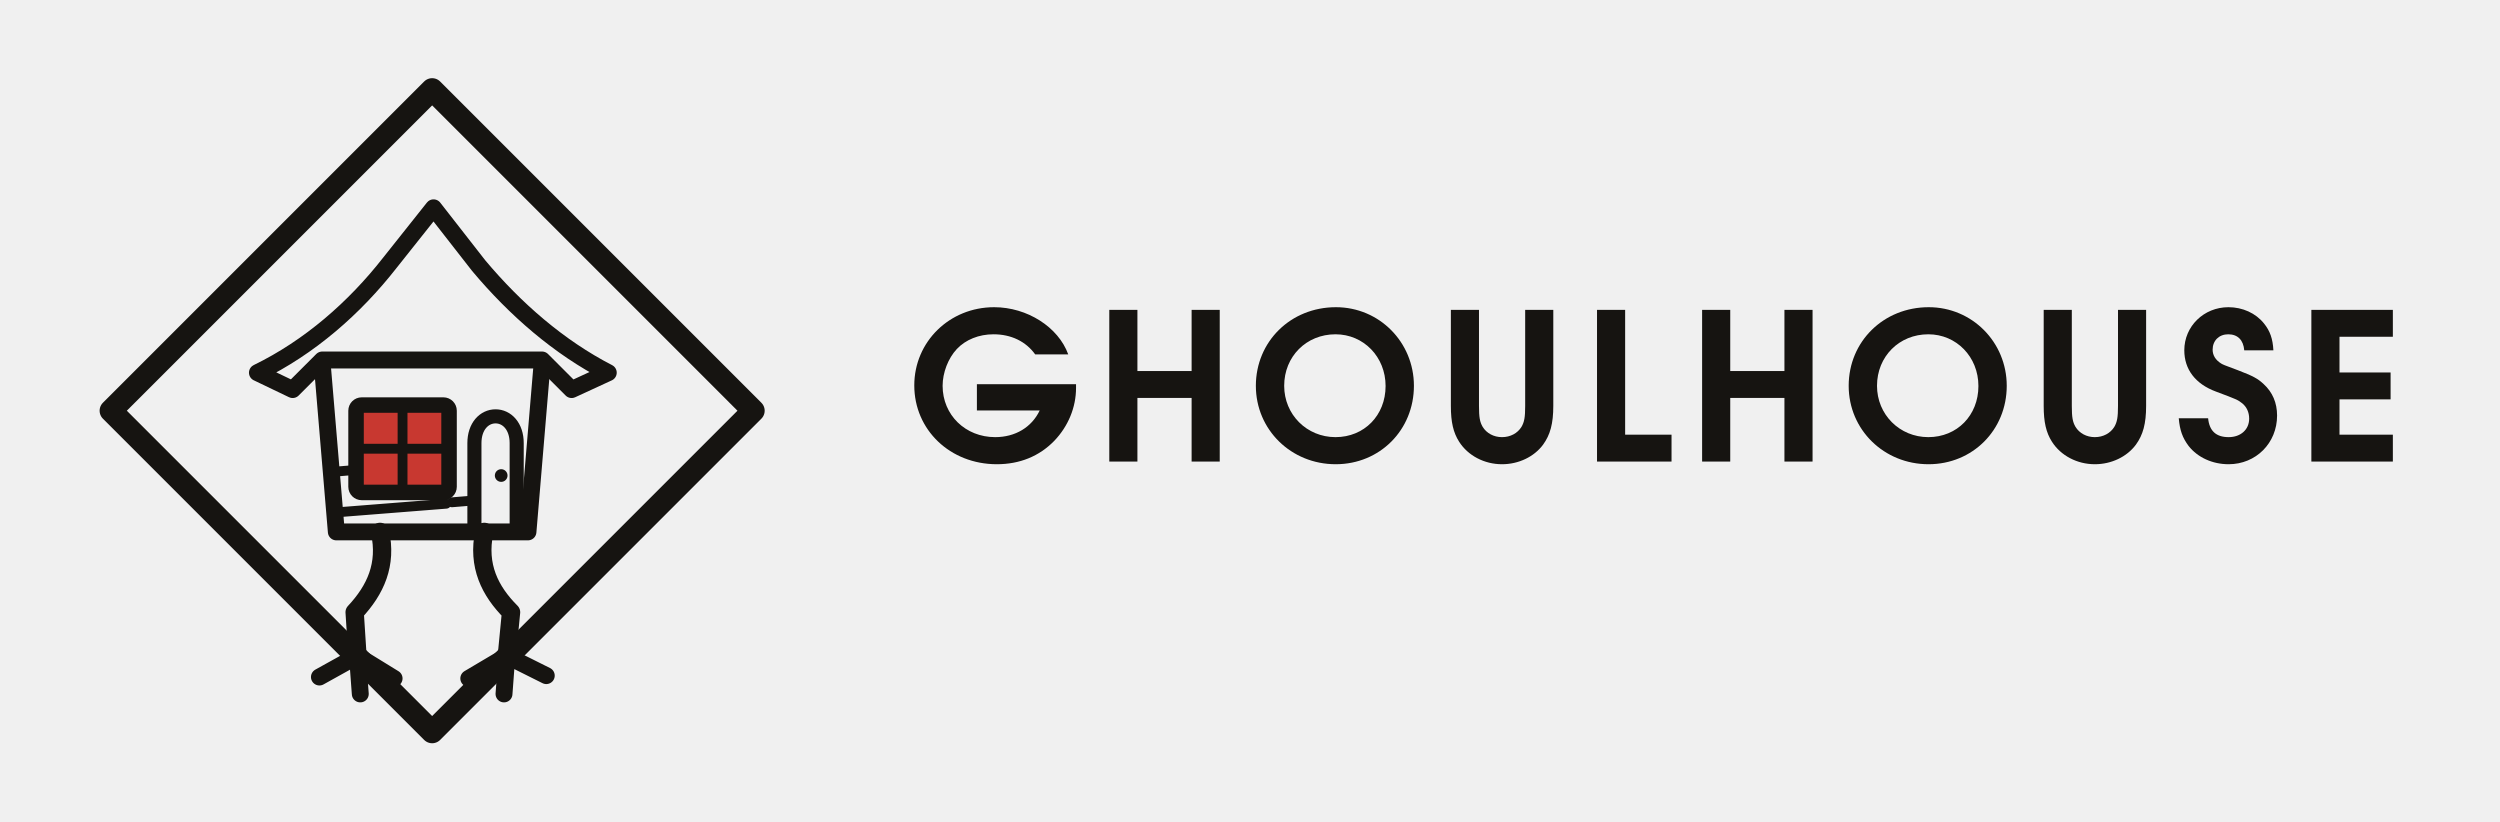
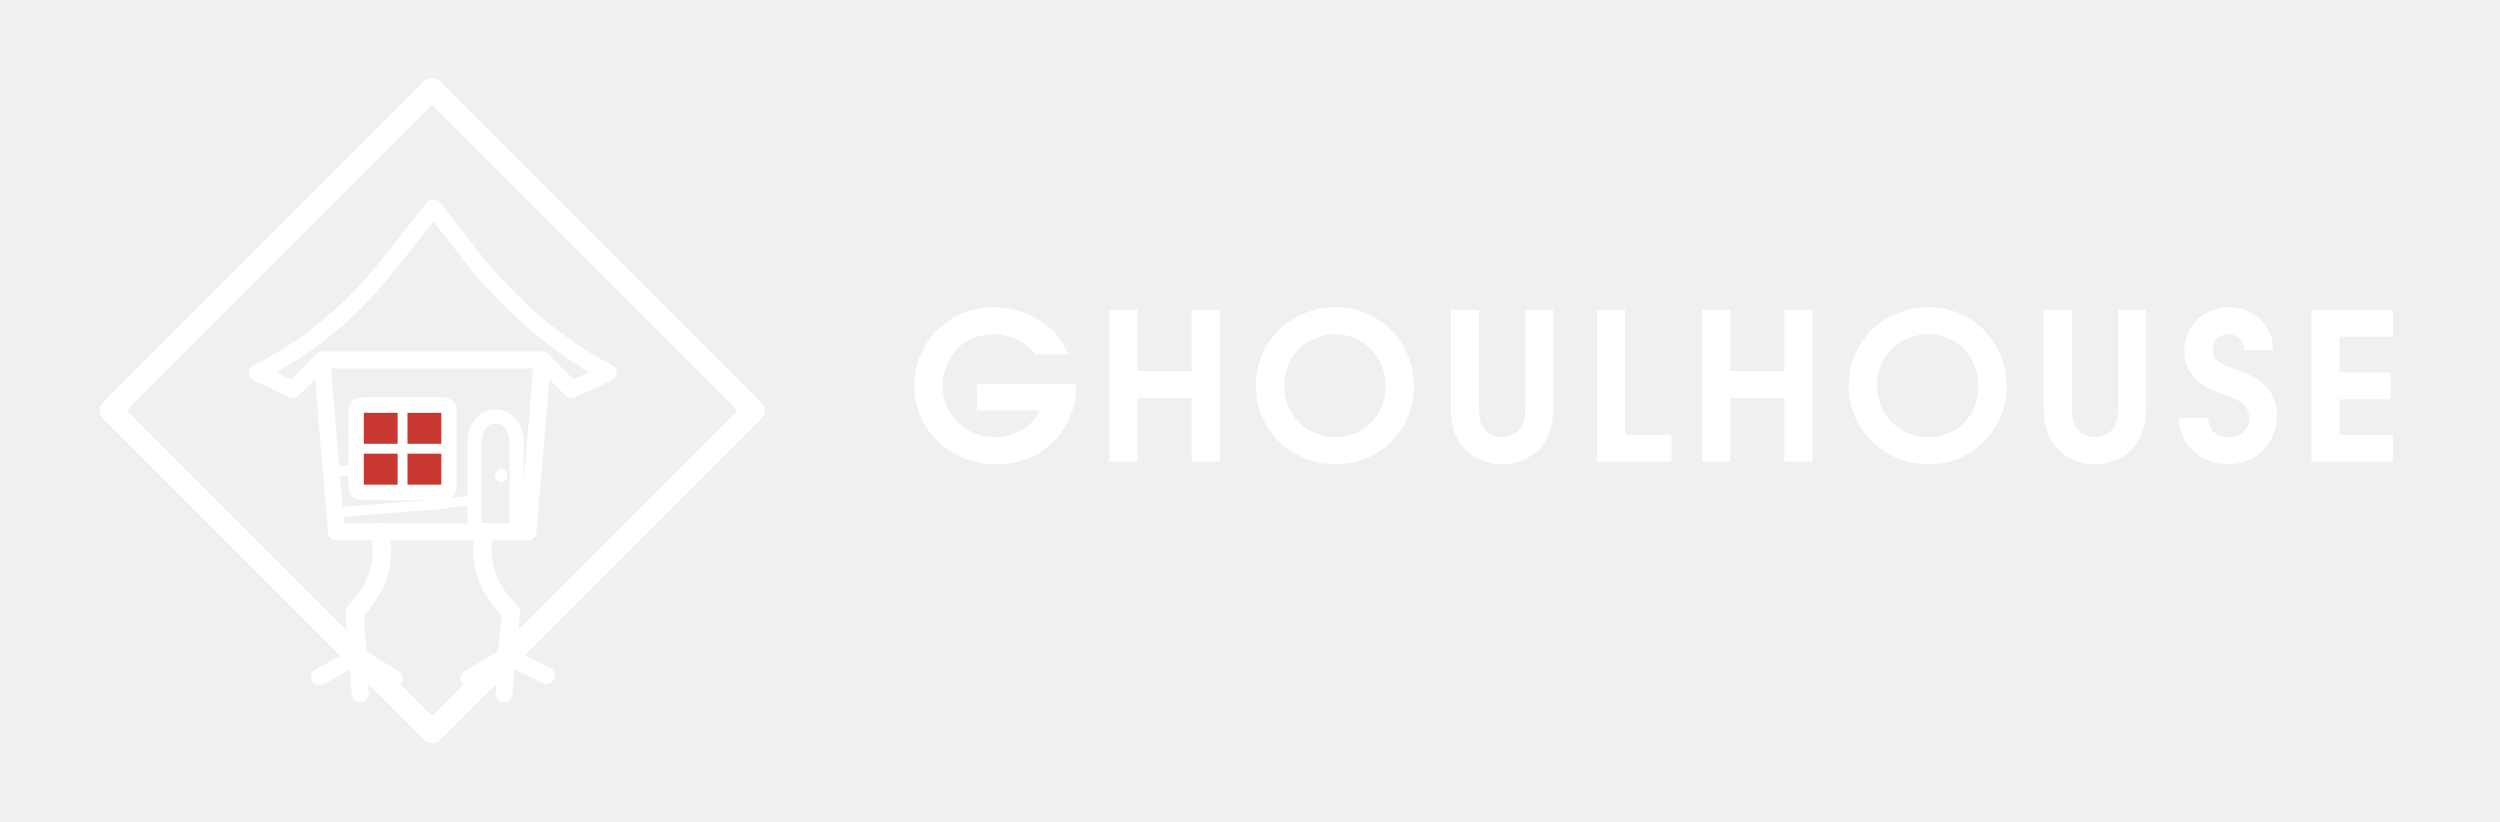
<svg xmlns="http://www.w3.org/2000/svg" width="1400" height="460" viewBox="0 0 1400 460" fill="none" role="img" aria-labelledby="title">
  <g transform="translate(40 28) scale(0.7890625)" stroke-linecap="round" stroke-linejoin="round">
-     <path d="M256 28 484 256 256 484 28 256Z" stroke="#161411" stroke-width="16" />
-     <path d="M132 229C169 211 201 183 226 151L257 112 289 153C315 184 346 211 381 229L355 241 334 220H178L157 241Z" stroke="#161411" stroke-width="12" fill="none" />
-     <path d="M178 223 188 342H324L334 223" stroke="#161411" stroke-width="12" />
-     <path d="M219 342C224 365 216 383 201 399L203 430M293 342C288 366 297 384 312 399L309 430" stroke="#161411" stroke-width="13" />
-     <path d="M203 430 176 445M203 430 205 457M203 430 229 446M309 430 282 446M309 430 307 457M309 430 337 444" stroke="#161411" stroke-width="12" />
-     <path d="M286 342V279C286 267 293 260 301 260S316 267 316 279V342" stroke="#161411" stroke-width="10" />
-     <circle cx="305" cy="302" r="4.5" fill="#161411" stroke="none" />
-     <rect x="202" y="252" width="66" height="62" rx="4" fill="#C83830" stroke="#161411" stroke-width="11" />
-     <path d="M235 254V312M204 283H266" stroke="#161411" stroke-width="7" />
-     <path d="M190 328 266 322M190 299 202 298M270 321 282 320" stroke="#161411" stroke-width="7" />
+     <path d="M256 28 484 256 256 484 28 256Z" stroke="#FFFFFF" stroke-width="16" />
+     <path d="M132 229C169 211 201 183 226 151L257 112 289 153C315 184 346 211 381 229L355 241 334 220H178L157 241Z" stroke="#FFFFFF" stroke-width="12" fill="none" />
+     <path d="M178 223 188 342H324L334 223" stroke="#FFFFFF" stroke-width="12" />
+     <path d="M219 342C224 365 216 383 201 399L203 430M293 342C288 366 297 384 312 399L309 430" stroke="#FFFFFF" stroke-width="13" />
+     <path d="M203 430 176 445M203 430 205 457M203 430 229 446M309 430 282 446M309 430 307 457M309 430 337 444" stroke="#FFFFFF" stroke-width="12" />
+     <path d="M286 342V279C286 267 293 260 301 260S316 267 316 279V342" stroke="#FFFFFF" stroke-width="10" />
+     <circle cx="305" cy="302" r="4.5" fill="#FFFFFF" stroke="none" />
+     <rect x="202" y="252" width="66" height="62" rx="4" fill="#C83830" stroke="#FFFFFF" stroke-width="11" />
+     <path d="M235 254V312M204 283H266" stroke="#FFFFFF" stroke-width="7" />
+     <path d="M190 328 266 322M190 299 202 298M270 321 282 320" stroke="#FFFFFF" stroke-width="7" />
  </g>
-   <g fill="#161411" transform="translate(508.5514 258.4748) scale(0.1149521 -0.1149521)">
+   <g fill="#FFFFFF" transform="translate(508.5514 258.4748) scale(0.1149521 -0.1149521)">
    <path d="M335 249H641C602 167 522 119 424 119C279 119 168 227 168 369C168 433 195 503 237 548C280 594 345 620 416 620C502 620 574 585 619 522H780C732 655 580 752 419 752C202 752 30 584 30 371C30 154 205 -13 432 -13C544 -13 639 26 712 101C780 172 818 264 818 359V377H335Z" transform="translate(0 0)" />
    <path d="M68 0H205V310H469V0H606V739H469V441H205V739H68Z" transform="translate(912 0)" />
    <path d="M420 752C200 752 30 585 30 369C30 155 202 -13 419 -13C634 -13 800 154 800 369C800 582 631 752 420 752ZM418 620C555 620 662 510 662 368C662 225 558 119 418 119C278 119 168 229 168 369C168 512 276 620 418 620Z" transform="translate(1664 0)" />
    <path d="M68 739V271C68 192 80 141 108 97C151 29 231 -13 317 -13C398 -13 473 23 517 82C552 130 567 185 567 271V739H430V271C430 216 426 193 412 169C393 138 358 119 317 119C277 119 242 138 223 169C209 193 205 216 205 271V739Z" transform="translate(2576 0)" />
    <path d="M68 0H431V131H205V739H68Z" transform="translate(3288 0)" />
    <path d="M68 0H205V310H469V0H606V739H469V441H205V739H68Z" transform="translate(3800 0)" />
    <path d="M420 752C200 752 30 585 30 369C30 155 202 -13 419 -13C634 -13 800 154 800 369C800 582 631 752 420 752ZM418 620C555 620 662 510 662 368C662 225 558 119 418 119C278 119 168 229 168 369C168 512 276 620 418 620Z" transform="translate(4552 0)" />
    <path d="M68 739V271C68 192 80 141 108 97C151 29 231 -13 317 -13C398 -13 473 23 517 82C552 130 567 185 567 271V739H430V271C430 216 426 193 412 169C393 138 358 119 317 119C277 119 242 138 223 169C209 193 205 216 205 271V739Z" transform="translate(5464 0)" />
    <path d="M14 211C19 153 32 116 62 76C106 20 178 -13 257 -13C390 -13 493 90 493 224C493 286 471 338 427 378C398 405 375 417 302 445C232 471 230 472 220 478C193 495 179 518 179 545C179 589 210 620 255 620C301 620 329 592 333 542H475C472 598 459 636 429 673C389 723 325 752 256 752C136 752 41 659 41 542C41 449 95 378 195 341C294 304 301 301 323 284C345 266 357 240 357 209C357 156 316 119 257 119C196 119 163 149 157 211Z" transform="translate(6176 0)" />
    <path d="M68 0H465V131H205V303H454V434H205V608H465V739H68Z" transform="translate(6768 0)" />
  </g>
</svg>
